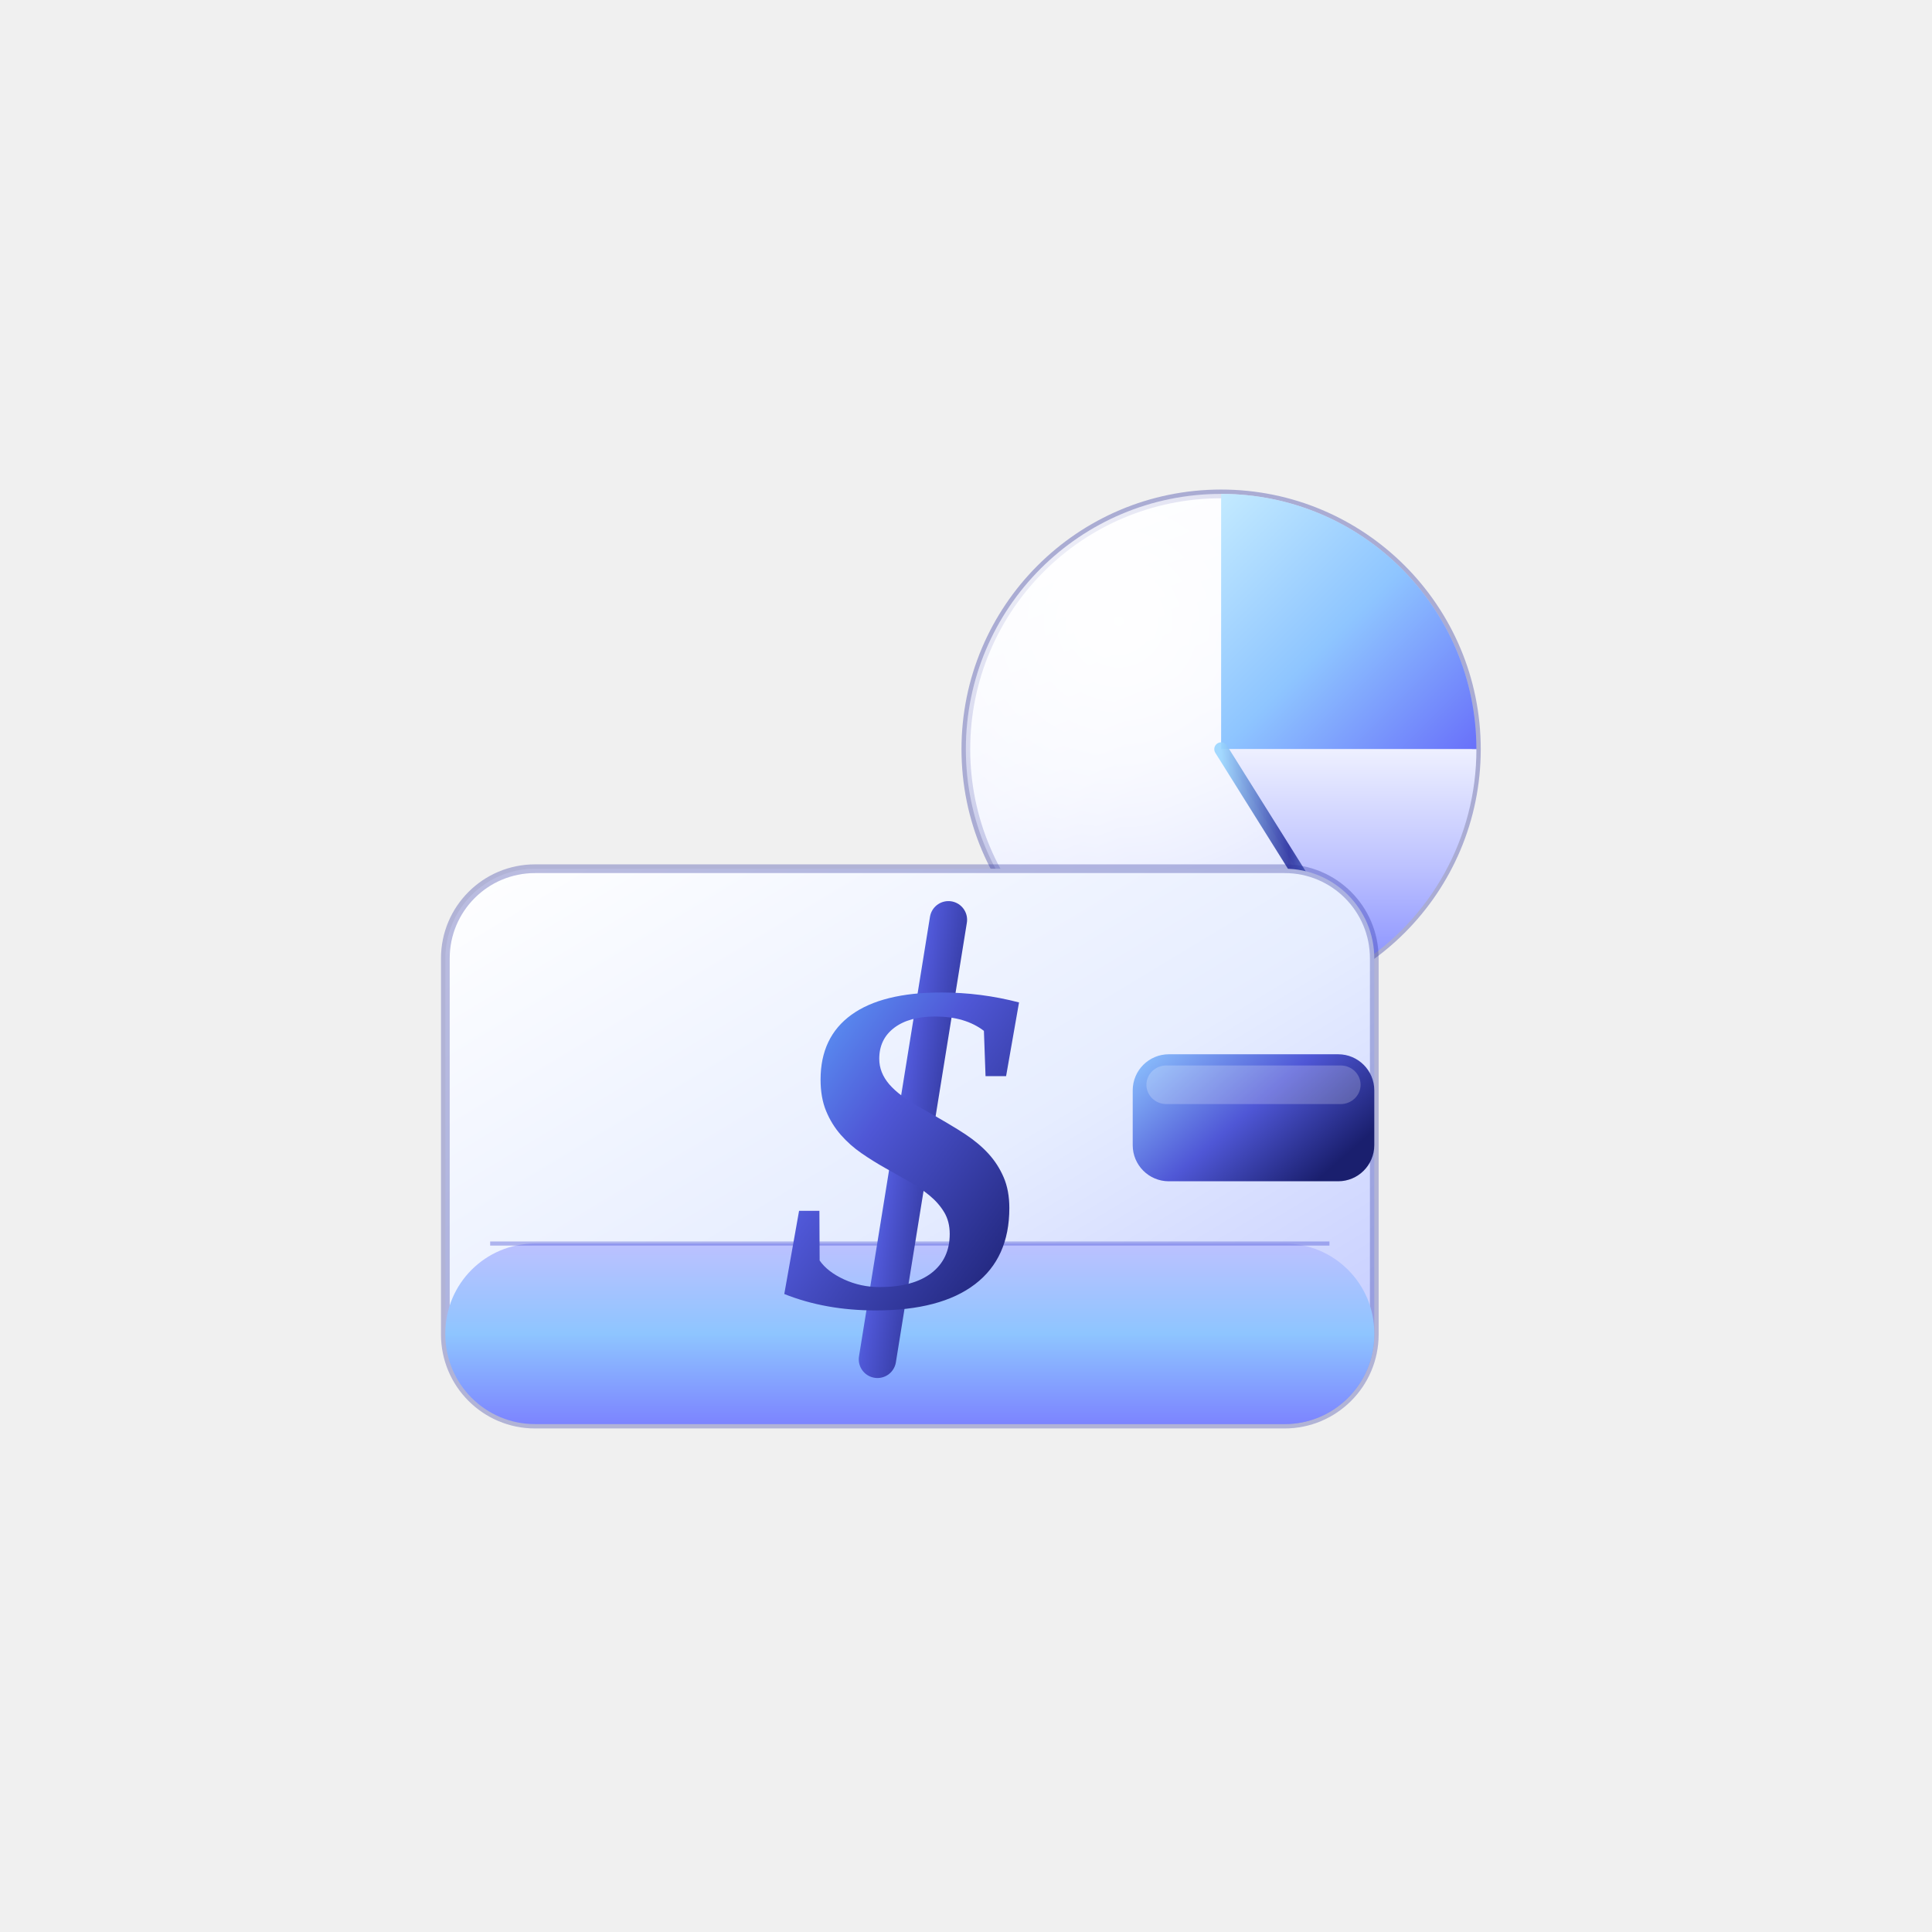
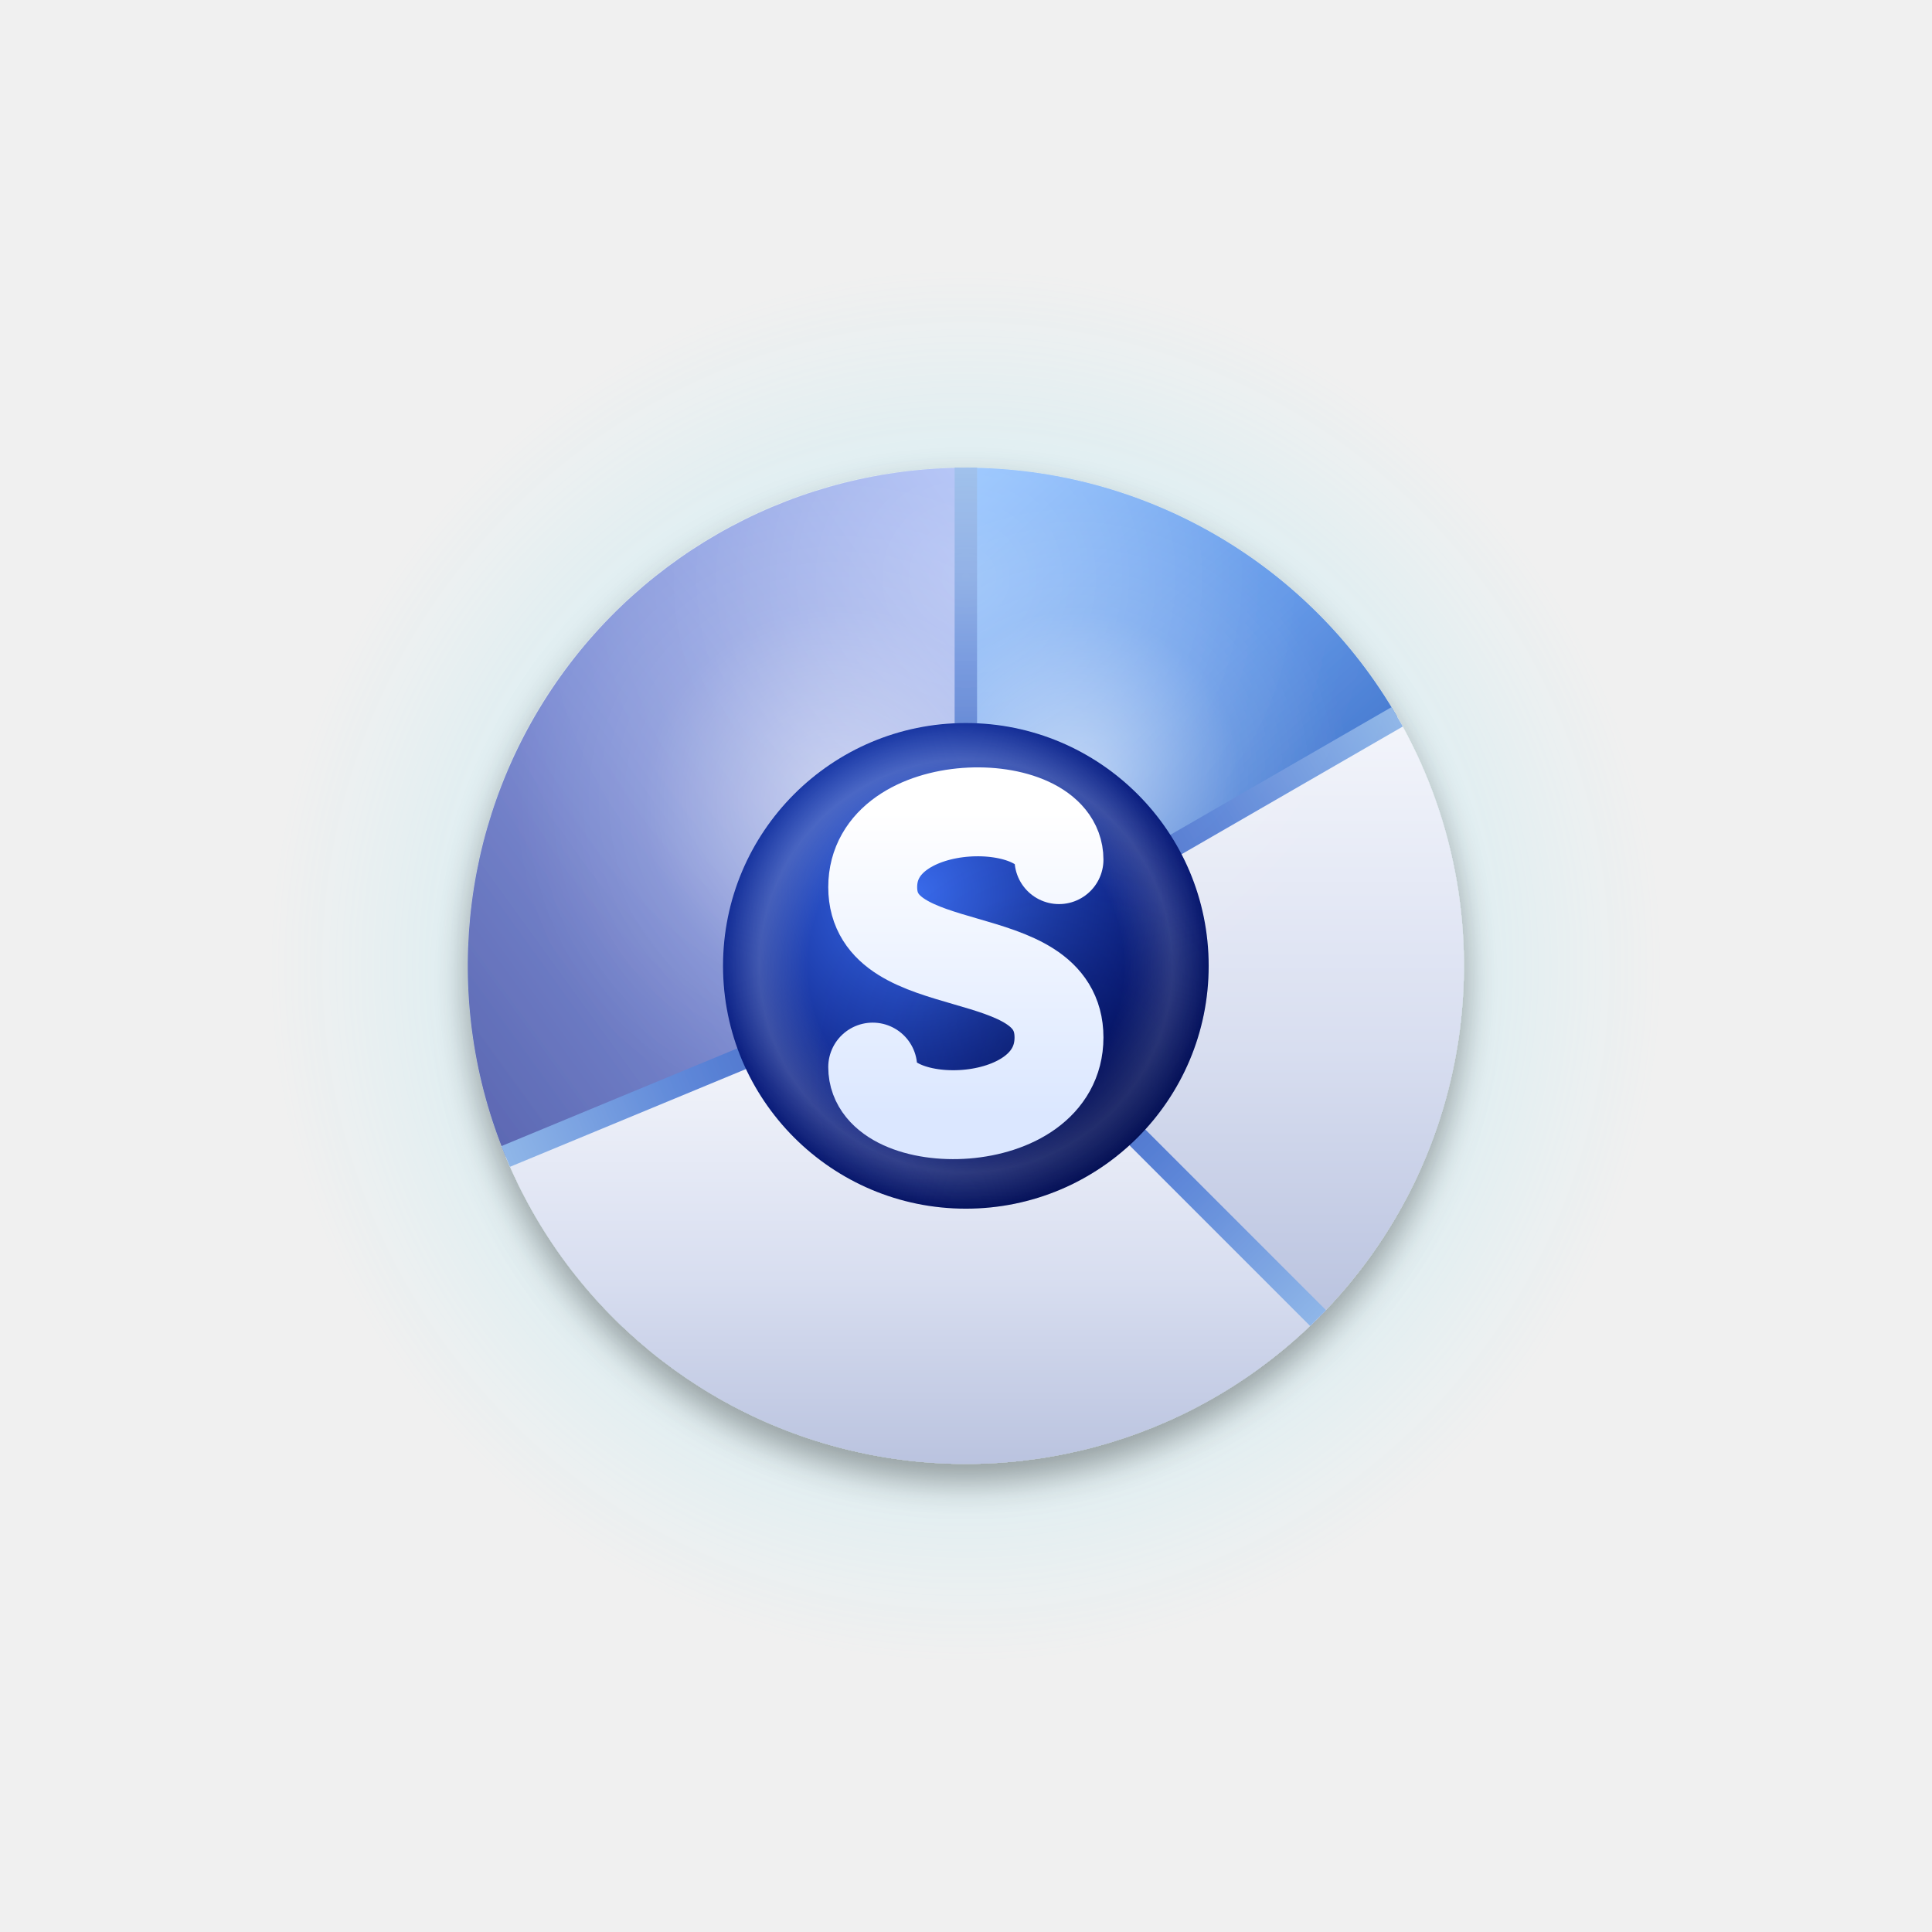
<svg xmlns="http://www.w3.org/2000/svg" viewBox="0 0 1024 1024">
  <defs>
-     <linearGradient id="surface" x1="0" y1="0" x2="0.4" y2="1">
-       <stop offset="0" stop-color="#ffffff" />
-       <stop offset="0.55" stop-color="#eef1ff" />
-       <stop offset="1" stop-color="#d1d8ff" />
+     <filter id="donutShadow" x="-10%" y="-10%" width="120%" height="120%">
+       <feGaussianBlur in="SourceAlpha" stdDeviation="14" />
+       <feOffset dx="0" dy="14" />
+       <feComponentTransfer>
+         <feFuncA type="linear" slope="0.35" />
+       </feComponentTransfer>
+       <feMerge>
+         <feMergeNode />
+         <feMergeNode in="SourceGraphic" />
+       </feMerge>
+     </filter>
+     <linearGradient id="wedge1" x1="0" y1="0" x2="1" y2="1">
+       <stop offset="0" stop-color="#8ec0ff" />
+       <stop offset="0.55" stop-color="#5e94e6" />
+       <stop offset="1" stop-color="#3568c2" />
    </linearGradient>
-     <radialGradient id="surfaceGlow" cx="0.3" cy="0.25" r="0.85">
-       <stop offset="0" stop-color="#ffffff" stop-opacity="0.95" />
+     <linearGradient id="wedge4" x1="1" y1="0" x2="0" y2="1">
+       <stop offset="0" stop-color="#a9bcf5" />
+       <stop offset="0.55" stop-color="#8090d6" />
+       <stop offset="1" stop-color="#5965b0" />
+     </linearGradient>
+     <linearGradient id="wedgeWhite" x1="0" y1="0" x2="0" y2="1">
+       <stop offset="0" stop-color="#f3f5fb" />
+       <stop offset="0.55" stop-color="#d8def0" />
+       <stop offset="1" stop-color="#bac3df" />
+     </linearGradient>
+     <radialGradient id="wedge1Hi" cx="600" cy="360" r="220" gradientUnits="userSpaceOnUse">
+       <stop offset="0" stop-color="#ffffff" stop-opacity="0.55" />
+       <stop offset="0.6" stop-color="#ffffff" stop-opacity="0.10" />
      <stop offset="1" stop-color="#ffffff" stop-opacity="0" />
    </radialGradient>
-     <linearGradient id="wedgeA" x1="0" y1="0" x2="1" y2="1">
-       <stop offset="0" stop-color="#c3eaff" />
-       <stop offset="0.5" stop-color="#8ec5ff" />
-       <stop offset="1" stop-color="#6870fa" />
+     <radialGradient id="wedge4Hi" cx="410" cy="380" r="260" gradientUnits="userSpaceOnUse">
+       <stop offset="0" stop-color="#ffffff" stop-opacity="0.50" />
+       <stop offset="0.6" stop-color="#ffffff" stop-opacity="0.10" />
+       <stop offset="1" stop-color="#ffffff" stop-opacity="0" />
+     </radialGradient>
+     <radialGradient id="donutHalo" cx="512" cy="512" r="560" gradientUnits="userSpaceOnUse">
+       <stop offset="0.4" stop-color="#6be3ff" stop-opacity="0" />
+       <stop offset="0.72" stop-color="#6be3ff" stop-opacity="0.12" />
+       <stop offset="1" stop-color="#6be3ff" stop-opacity="0" />
+     </radialGradient>
+     <radialGradient id="donutSheen" cx="512" cy="200" r="420" gradientUnits="userSpaceOnUse">
+       <stop offset="0" stop-color="#ffffff" stop-opacity="0.22" />
+       <stop offset="0.55" stop-color="#ffffff" stop-opacity="0.05" />
+       <stop offset="1" stop-color="#ffffff" stop-opacity="0" />
+     </radialGradient>
+     <radialGradient id="badge" cx="0.4" cy="0.35" r="0.9">
+       <stop offset="0" stop-color="#3a6cee" />
+       <stop offset="0.55" stop-color="#0a1e80" />
+       <stop offset="1" stop-color="#000638" />
+     </radialGradient>
+     <radialGradient id="badgeGlow" cx="512" cy="512" r="195" gradientUnits="userSpaceOnUse">
+       <stop offset="0.65" stop-color="#ffffff" stop-opacity="0" />
+       <stop offset="0.85" stop-color="#ffffff" stop-opacity="0.18" />
+       <stop offset="1" stop-color="#ffffff" stop-opacity="0" />
+     </radialGradient>
+     <radialGradient id="badgeShade" cx="600" cy="600" r="220" gradientUnits="userSpaceOnUse">
+       <stop offset="0" stop-color="#000638" stop-opacity="0.45" />
+       <stop offset="0.7" stop-color="#000638" stop-opacity="0.05" />
+       <stop offset="1" stop-color="#000638" stop-opacity="0" />
+     </radialGradient>
+     <linearGradient id="sGrad" x1="0" y1="0" x2="0" y2="1">
+       <stop offset="0" stop-color="#ffffff" />
+       <stop offset="1" stop-color="#dbe7ff" />
    </linearGradient>
-     <linearGradient id="wedgeB" x1="0" y1="0" x2="0" y2="1">
-       <stop offset="0" stop-color="#eef0ff" />
-       <stop offset="0.55" stop-color="#bcc1ff" />
-       <stop offset="1" stop-color="#8a92ff" />
-     </linearGradient>
-     <linearGradient id="divider" x1="0" y1="0" x2="1" y2="0">
-       <stop offset="0" stop-color="#9ad6ff" />
-       <stop offset="0.5" stop-color="#2a309e" />
-       <stop offset="1" stop-color="#9ad6ff" />
-     </linearGradient>
-     <linearGradient id="sMono" x1="0" y1="0" x2="1" y2="1">
-       <stop offset="0" stop-color="#5fa9ff" />
-       <stop offset="0.4" stop-color="#4f57d6" />
-       <stop offset="1" stop-color="#1a1f6e" />
-     </linearGradient>
-     <linearGradient id="walletBody" x1="0" y1="0" x2="1" y2="1">
-       <stop offset="0" stop-color="#ffffff" />
-       <stop offset="0.55" stop-color="#e6edff" />
-       <stop offset="1" stop-color="#c1c8ff" />
-     </linearGradient>
-     <linearGradient id="walletFold" x1="0" y1="0" x2="0" y2="1">
-       <stop offset="0" stop-color="#bcc1ff" />
-       <stop offset="0.5" stop-color="#8ec5ff" />
-       <stop offset="1" stop-color="#7c84ff" />
-     </linearGradient>
-     <linearGradient id="clasp" x1="0" y1="0" x2="1" y2="0.6">
-       <stop offset="0" stop-color="#8ec5ff" />
-       <stop offset="0.55" stop-color="#4f57d6" />
-       <stop offset="1" stop-color="#1a1f6e" />
-     </linearGradient>
+     <radialGradient id="dividerGrad" cx="512" cy="512" r="400" gradientUnits="userSpaceOnUse">
+       <stop offset="0" stop-color="#2a4cb3" />
+       <stop offset="0.6" stop-color="#5d86d8" />
+       <stop offset="1" stop-color="#8fb6e8" />
+     </radialGradient>
  </defs>
  <g transform="translate(174 174) scale(0.66)">
-     <g transform="translate(717 338)">
-       <circle r="205" fill="url(#surface)" stroke="#2a309e" stroke-width="7" stroke-opacity="0.35" />
-       <circle r="205" fill="url(#surfaceGlow)" />
-       <path d="M 0 0 L 0 -205 A 205 205 0 0 1 205 0 Z" fill="url(#wedgeA)" />
-       <path d="M 0 0 L 205 0 A 205 205 0 0 1 109 174 Z" fill="url(#wedgeB)" />
-       <g stroke="url(#divider)" stroke-width="11" stroke-linecap="round" opacity="0.9">
-         <line x1="0" y1="0" x2="0" y2="-205" />
-         <line x1="0" y1="0" x2="205" y2="0" />
-         <line x1="0" y1="0" x2="109" y2="174" />
+     <circle cx="512" cy="512" r="560" fill="url(#donutHalo)" />
+     <g filter="url(#donutShadow)">
+       <path d="M 512 112                A 400 400 0 0 1 858.41 312                L 659.22 427                A 170 170 0 0 0 512 342 Z" fill="url(#wedge1)" />
+       <path d="M 858.41 312                A 400 400 0 0 1 794.84 794.84                L 632.21 632.21                A 170 170 0 0 0 659.22 427 Z" fill="url(#wedgeWhite)" />
+       <path d="M 794.84 794.84                A 400 400 0 0 1 142.45 665.07                L 354.94 577.06                A 170 170 0 0 0 632.21 632.21 Z" fill="url(#wedgeWhite)" />
+       <path d="M 142.45 665.07                A 400 400 0 0 1 512 112                L 512 342                A 170 170 0 0 0 354.94 577.06 Z" fill="url(#wedge4)" />
+       <path d="M 512 112                A 400 400 0 0 1 858.41 312                L 659.22 427                A 170 170 0 0 0 512 342 Z" fill="url(#wedge1Hi)" />
+       <path d="M 142.45 665.07                A 400 400 0 0 1 512 112                L 512 342                A 170 170 0 0 0 354.94 577.06 Z" fill="url(#wedge4Hi)" />
+       <g stroke="url(#dividerGrad)" stroke-width="18" stroke-linecap="butt">
+         <line x1="512" y1="342" x2="512" y2="112" />
+         <line x1="659.22" y1="427" x2="858.41" y2="312" />
+         <line x1="632.21" y1="632.21" x2="794.84" y2="794.84" />
+         <line x1="354.94" y1="577.06" x2="142.45" y2="665.07" />
      </g>
+       <path d="M 512 112                A 400 400 0 1 1 511 112 Z                M 512 342                A 170 170 0 1 0 513 342 Z" fill="url(#donutSheen)" fill-rule="evenodd" />
    </g>
-     <rect x="94" y="434" width="746" height="446" rx="72" ry="72" fill="url(#walletBody)" stroke="#2a309e" stroke-width="7" stroke-opacity="0.32" />
-     <rect x="94" y="735" width="746" height="145" rx="72" ry="72" fill="url(#walletFold)" />
-     <line x1="130" y1="735" x2="804" y2="735" stroke="#4f57d6" stroke-width="3.3" stroke-opacity="0.4" />
-     <rect x="646" y="583" width="194" height="102" rx="29" ry="29" fill="url(#clasp)" />
-     <rect x="657" y="592" width="172" height="31" rx="16" ry="16" fill="#ffffff" opacity="0.22" />
-     <line x1="441" y1="828" x2="498" y2="475" stroke="url(#sMono)" stroke-width="30" stroke-linecap="round" />
-     <text x="465" y="785" font-family="Georgia, 'Times New Roman', 'DejaVu Serif', serif" font-size="380" font-weight="bold" font-style="italic" text-anchor="middle" fill="url(#sMono)">S</text>
+     <circle cx="512" cy="512" r="195" fill="url(#badge)" />
+     <circle cx="512" cy="512" r="195" fill="url(#badgeGlow)" />
+     <circle cx="512" cy="512" r="195" fill="url(#badgeShade)" />
+     <g transform="translate(512 510) scale(0.85) translate(-512 -510)">
+       <path d="M 600 412                C 600 348, 424 348, 424 438                C 424 528, 600 488, 600 580                C 600 672, 424 672, 424 608" fill="none" stroke="url(#sGrad)" stroke-width="84" stroke-linecap="round" stroke-linejoin="round" />
+     </g>
  </g>
</svg>
